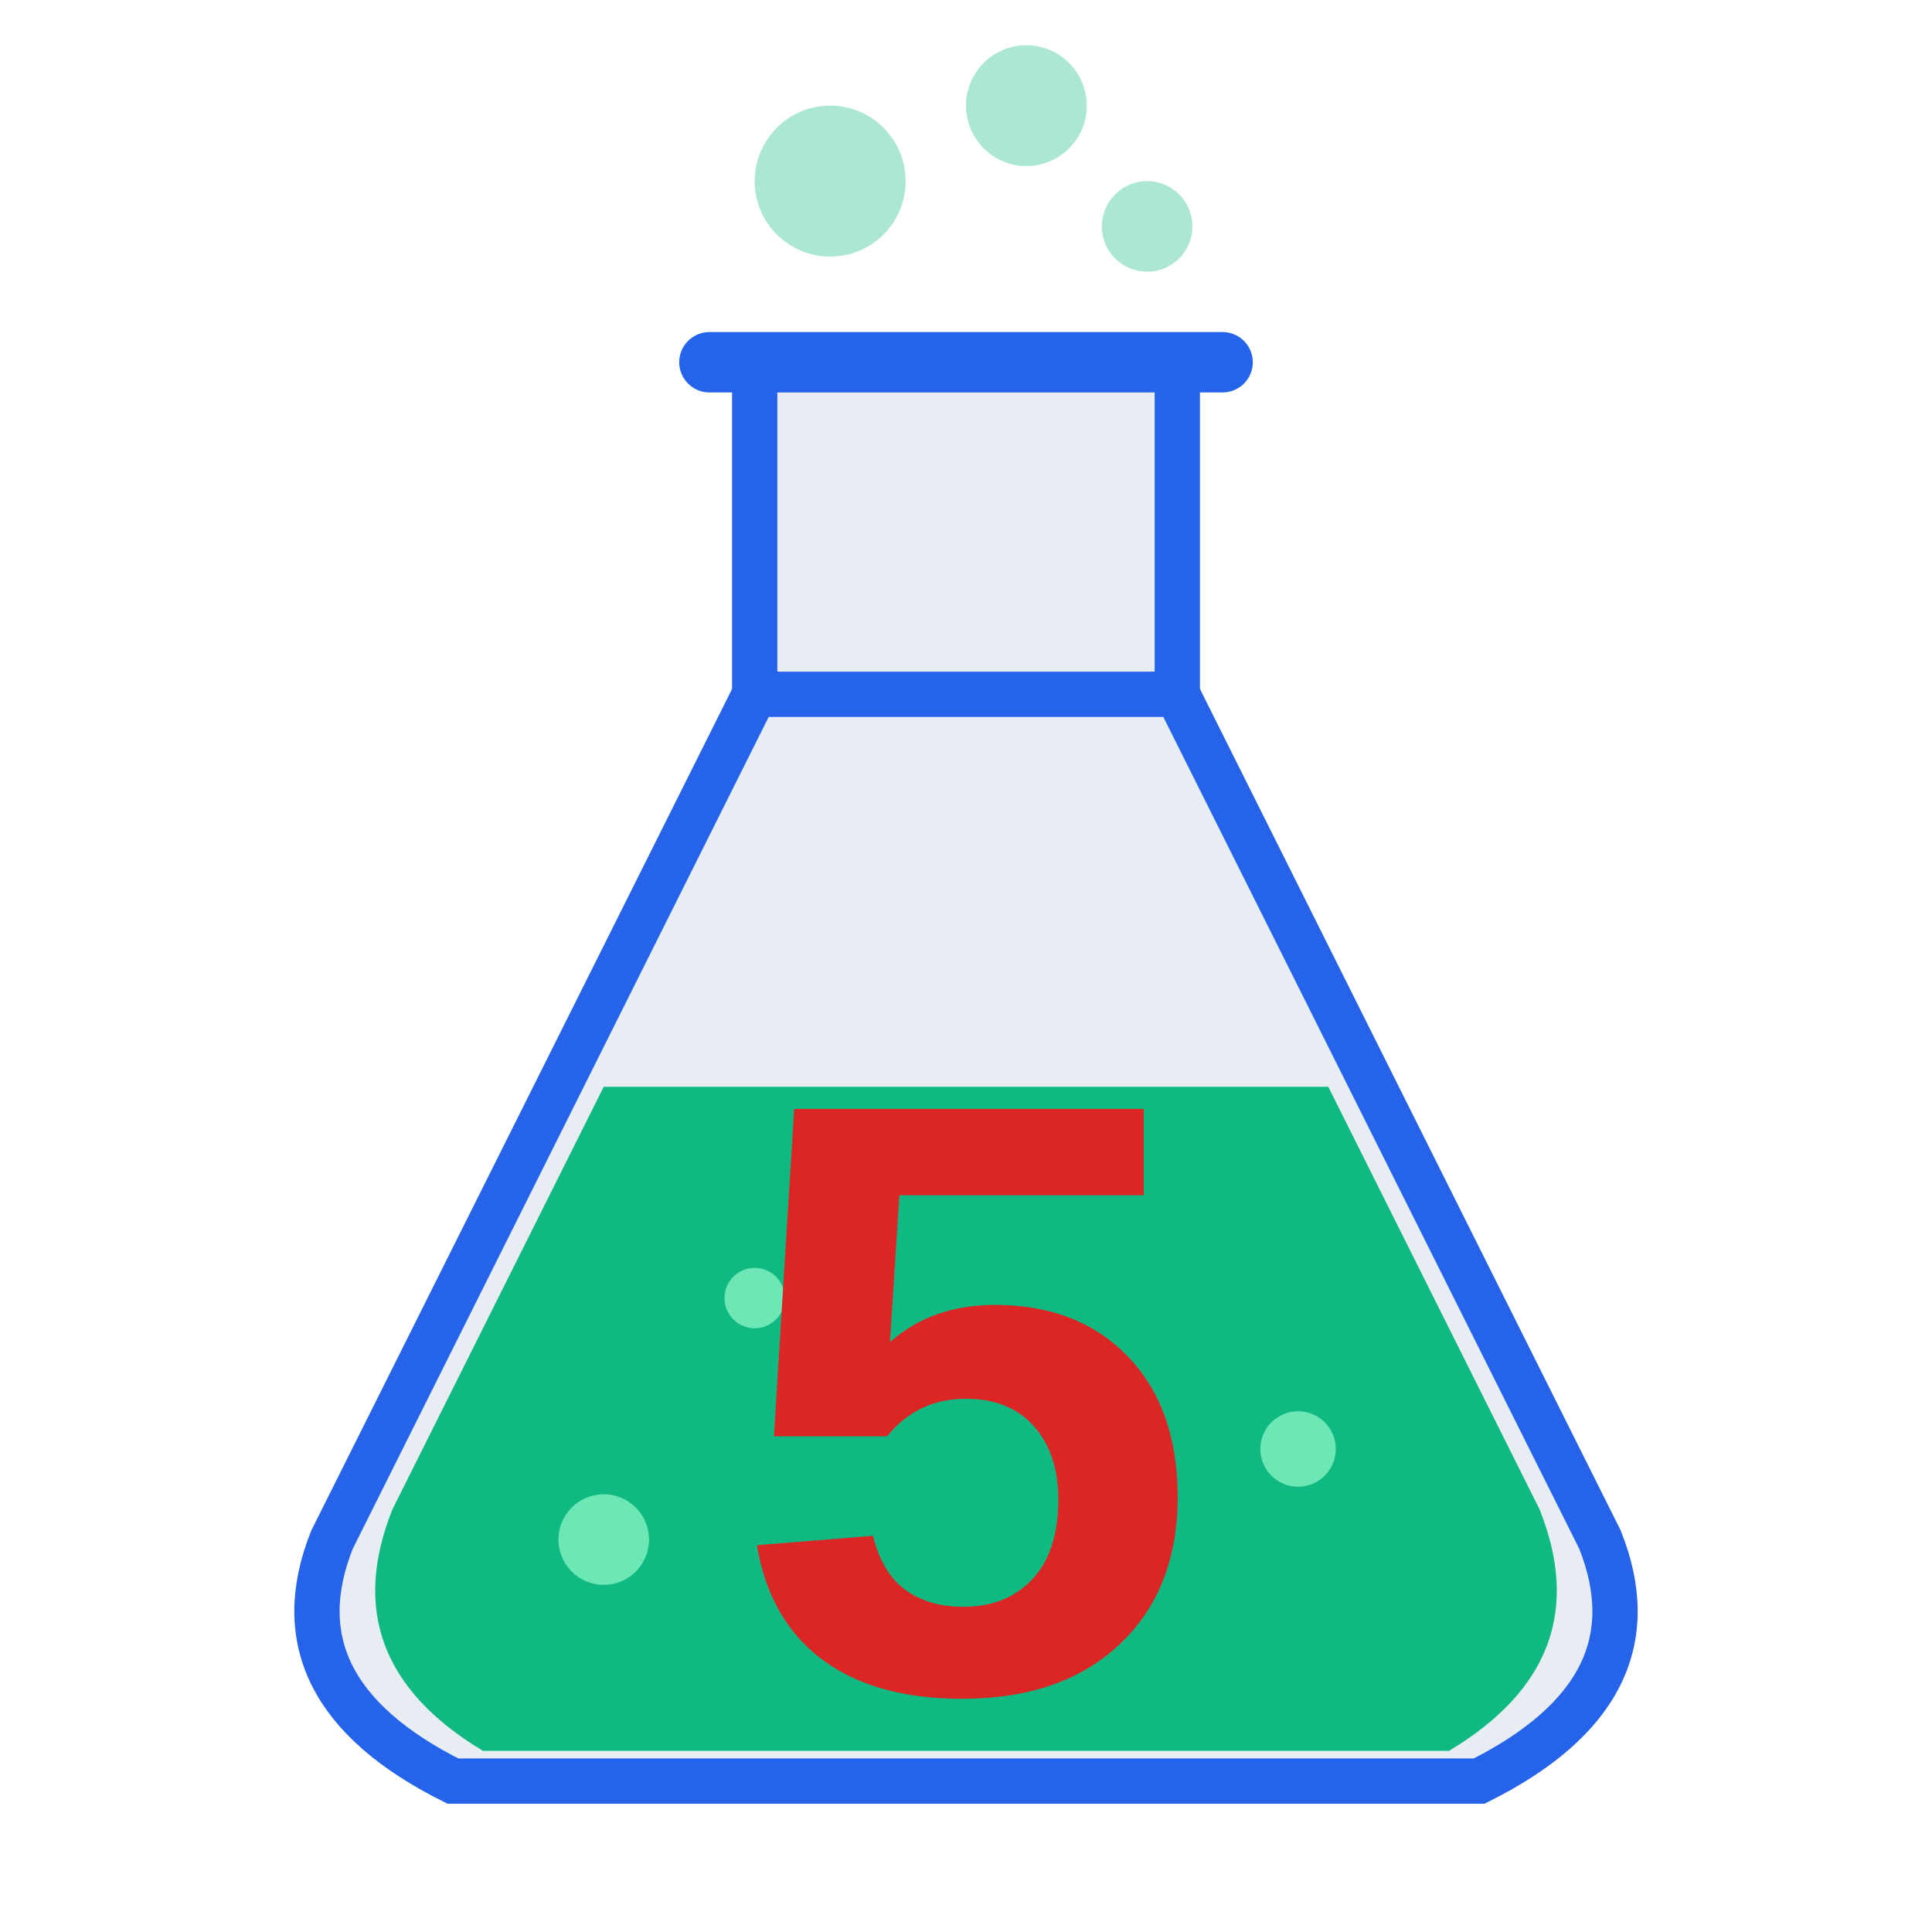
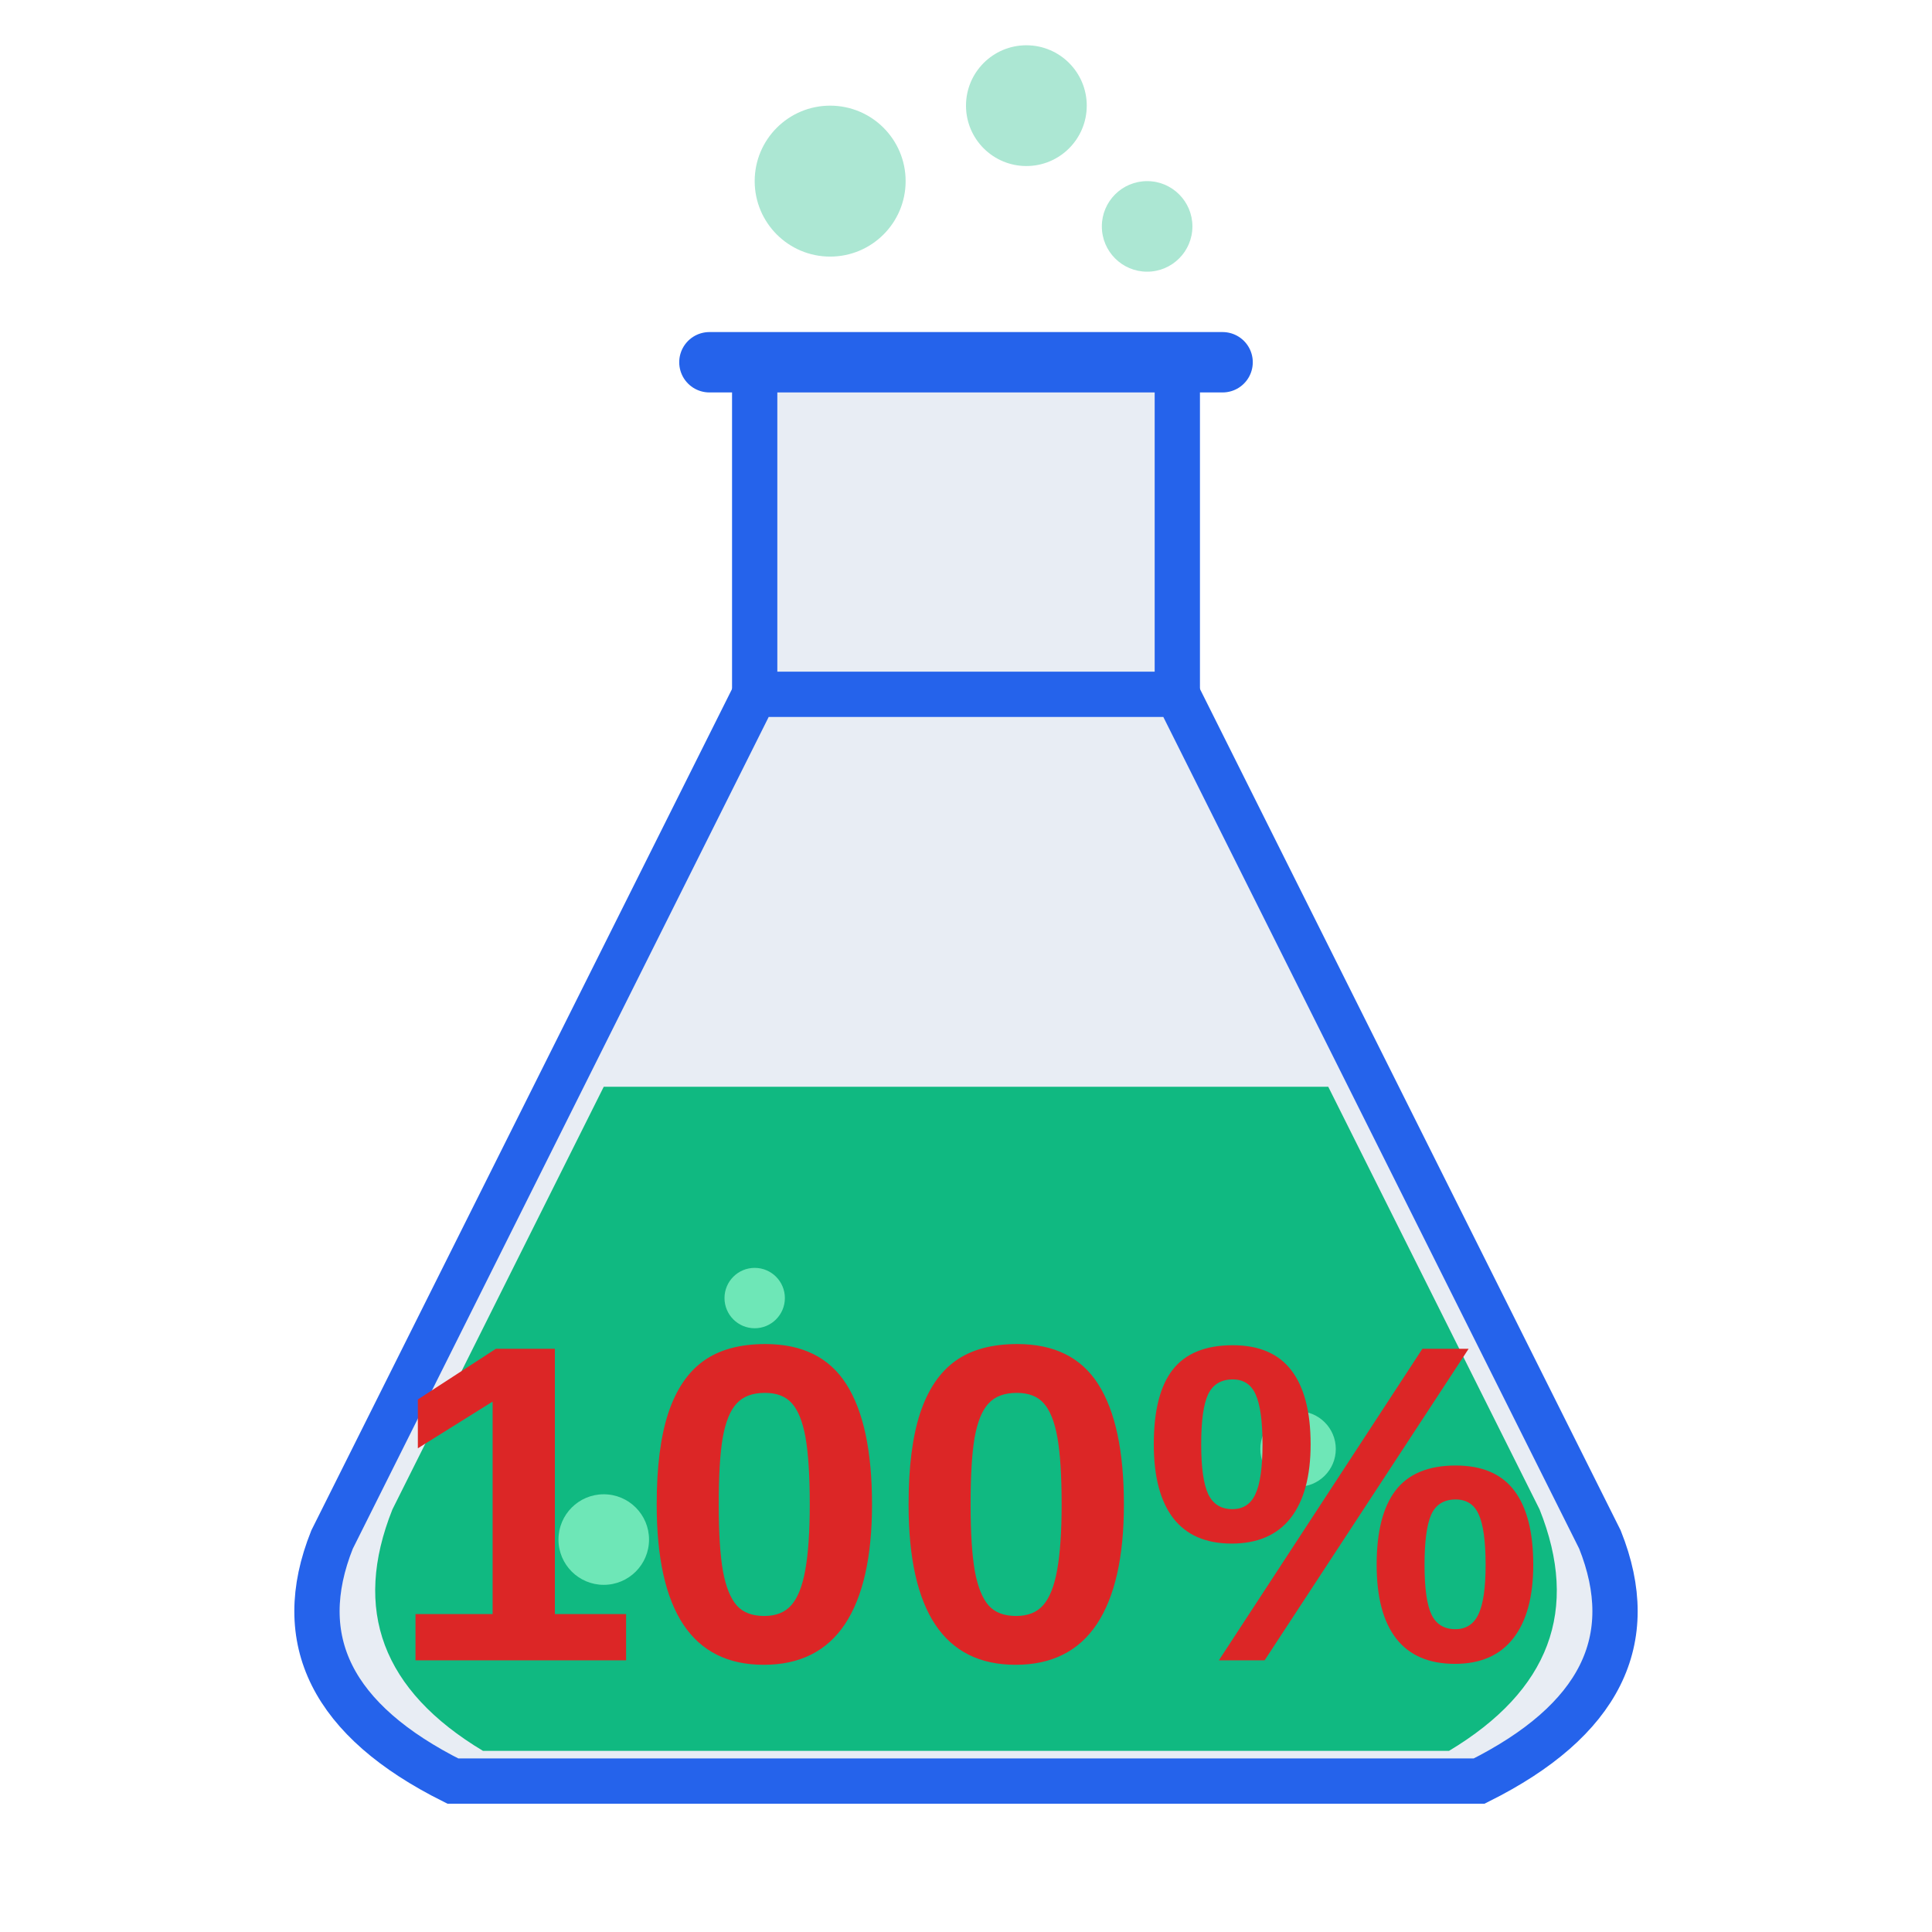
<svg xmlns="http://www.w3.org/2000/svg" viewBox="0 0 128 128">
  <defs>
    <style>
      .flask-body { fill: #e8edf4; stroke: #2563eb; stroke-width: 3; }
      .flask-neck { fill: #e8edf4; stroke: #2563eb; stroke-width: 3; }
      .neck-rim { fill: none; stroke: #2563eb; stroke-width: 4; stroke-linecap: round; }
      .liquid { fill: #10b981; }
-       .five { fill: #dc2626; font-family: system-ui, Arial, sans-serif; }
+       .pct { fill: #dc2626; font-family: system-ui, Arial, sans-serif; }
      .bubble { fill: #6ee7b7; }
      .vapor { fill: #10b981; opacity: 0.35; }
      @media (prefers-color-scheme: dark) {
        .flask-body { fill: #1e293b; stroke: #60a5fa; }
        .flask-neck { fill: #1e293b; stroke: #60a5fa; }
        .neck-rim { stroke: #60a5fa; }
        .liquid { fill: #059669; }
-         .five { fill: #f87171; }
+         .pct { fill: #f87171; }
        .bubble { fill: #6ee7b7; }
        .vapor { fill: #34d399; opacity: 0.4; }
      }
    </style>
    <clipPath id="flask-clip">
      <path d="M52 48 L26 100 Q22 110 32 116 L96 116 Q106 110 102 100 L76 48 Z" />
    </clipPath>
  </defs>
  <circle class="vapor" cx="55" cy="12" r="5" />
  <circle class="vapor" cx="68" cy="7" r="4" />
  <circle class="vapor" cx="76" cy="15" r="3" />
  <rect class="flask-neck" x="50" y="24" width="28" height="24" rx="2" />
  <line class="neck-rim" x1="47" y1="24" x2="81" y2="24" />
  <path class="flask-body" d="     M50 46     L22 102     Q18 112 30 118     L98 118     Q110 112 106 102     L78 46     Z   " />
  <rect class="liquid" x="10" y="72" width="118" height="60" clip-path="url(#flask-clip)" />
  <circle class="bubble" cx="40" cy="102" r="3" />
  <circle class="bubble" cx="86" cy="96" r="2.5" />
  <circle class="bubble" cx="50" cy="86" r="2" />
-   <text class="five" x="64" y="112" font-size="56" font-weight="800" text-anchor="middle">5</text>
+   <text class="pct" x="64" y="110" font-size="30" font-weight="800" text-anchor="middle">100%</text>
</svg>
